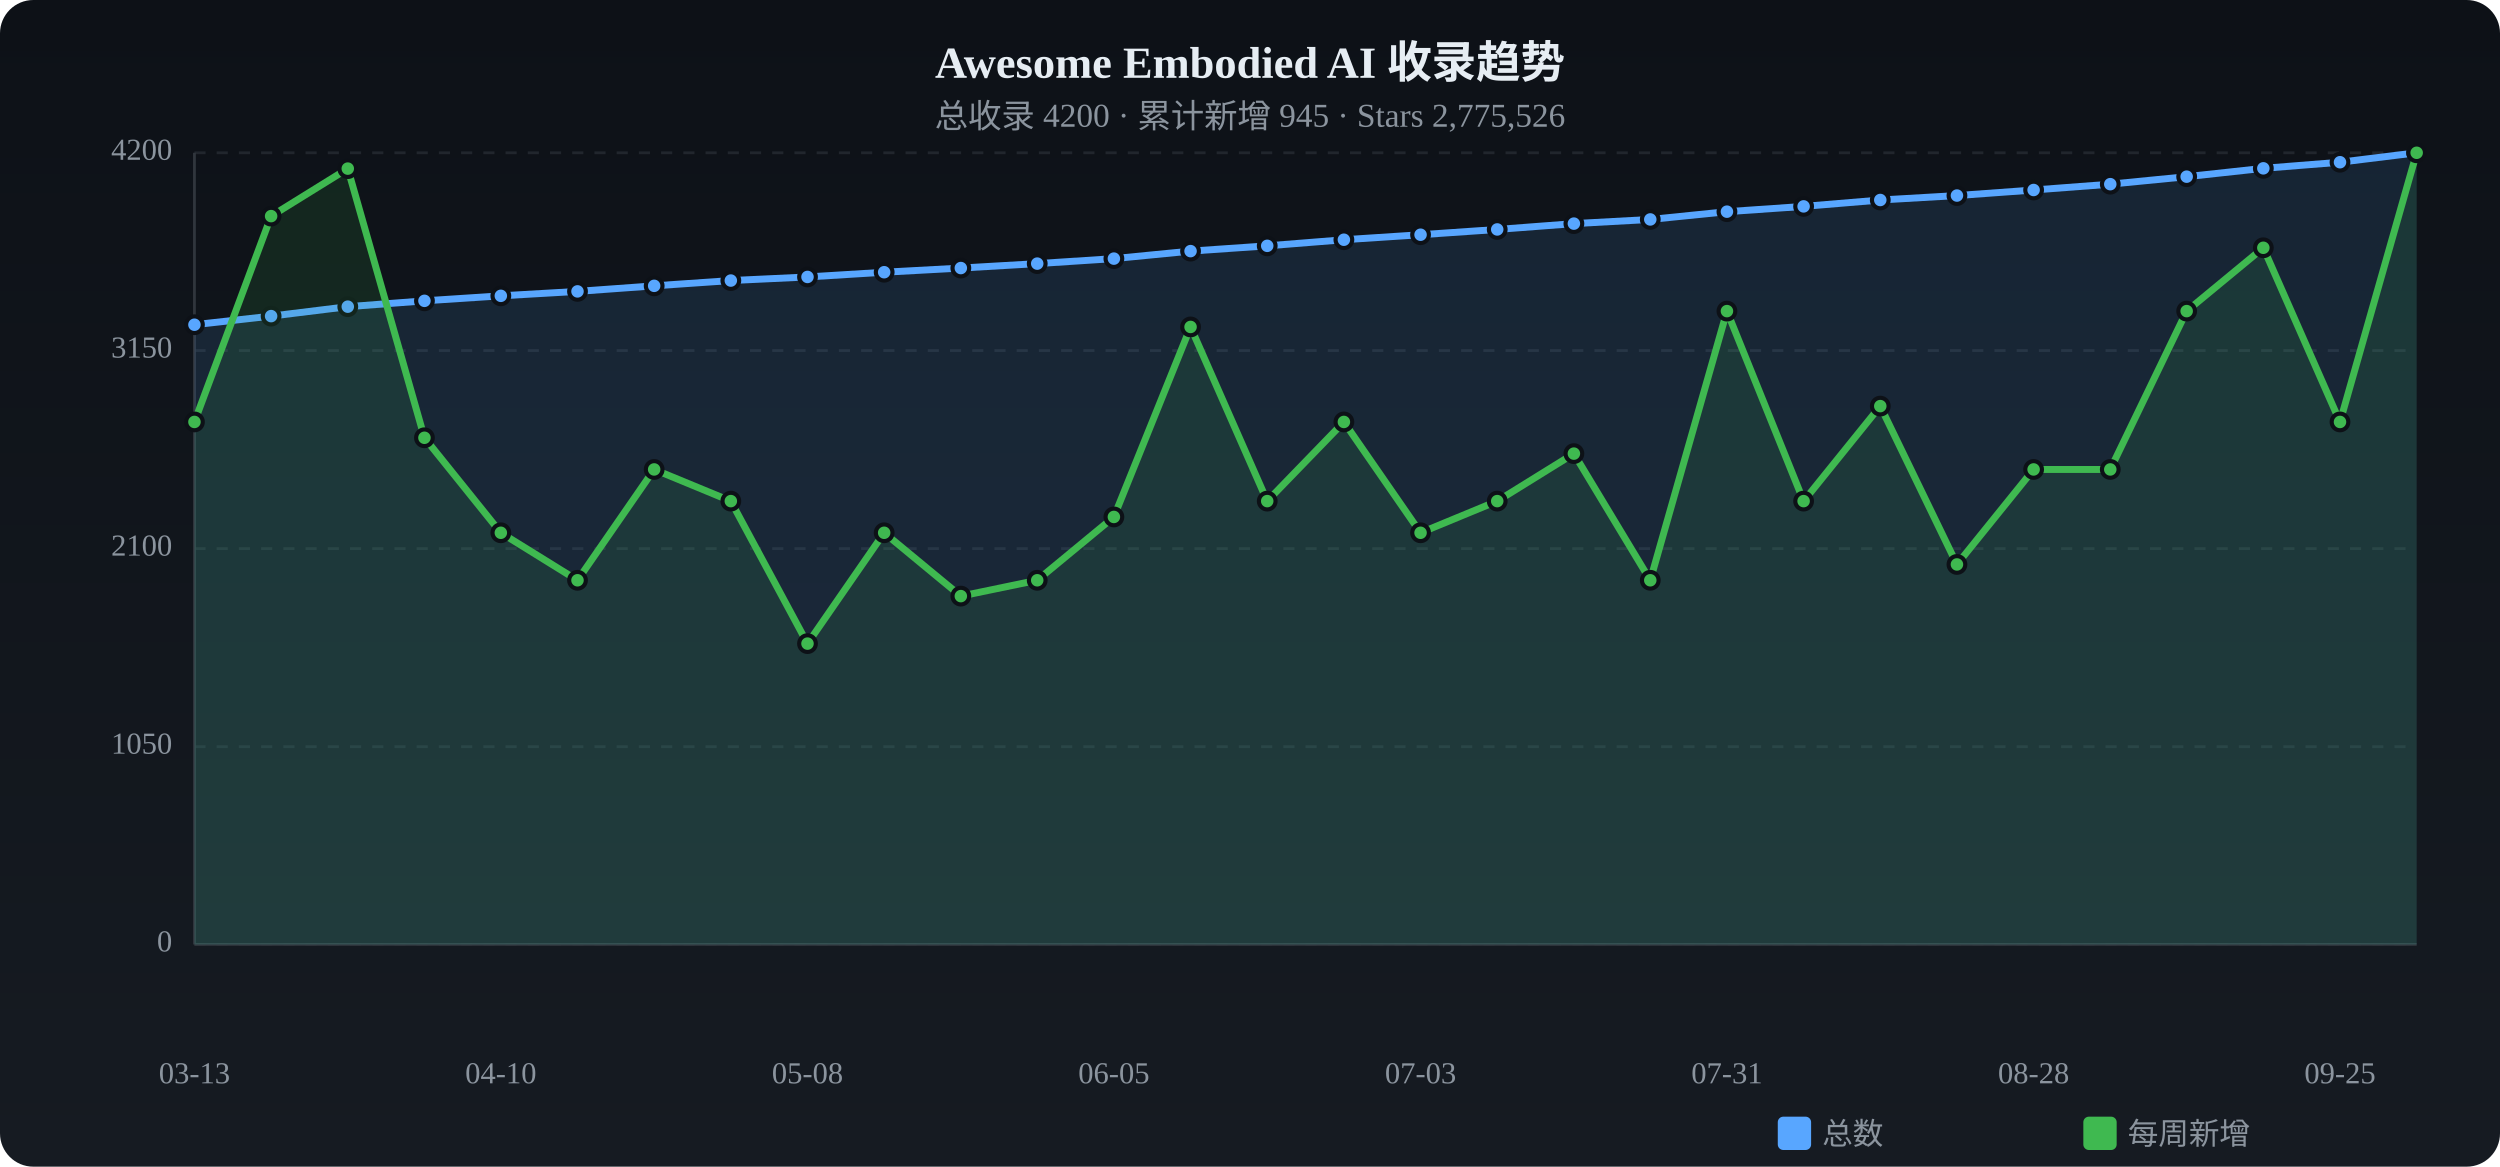
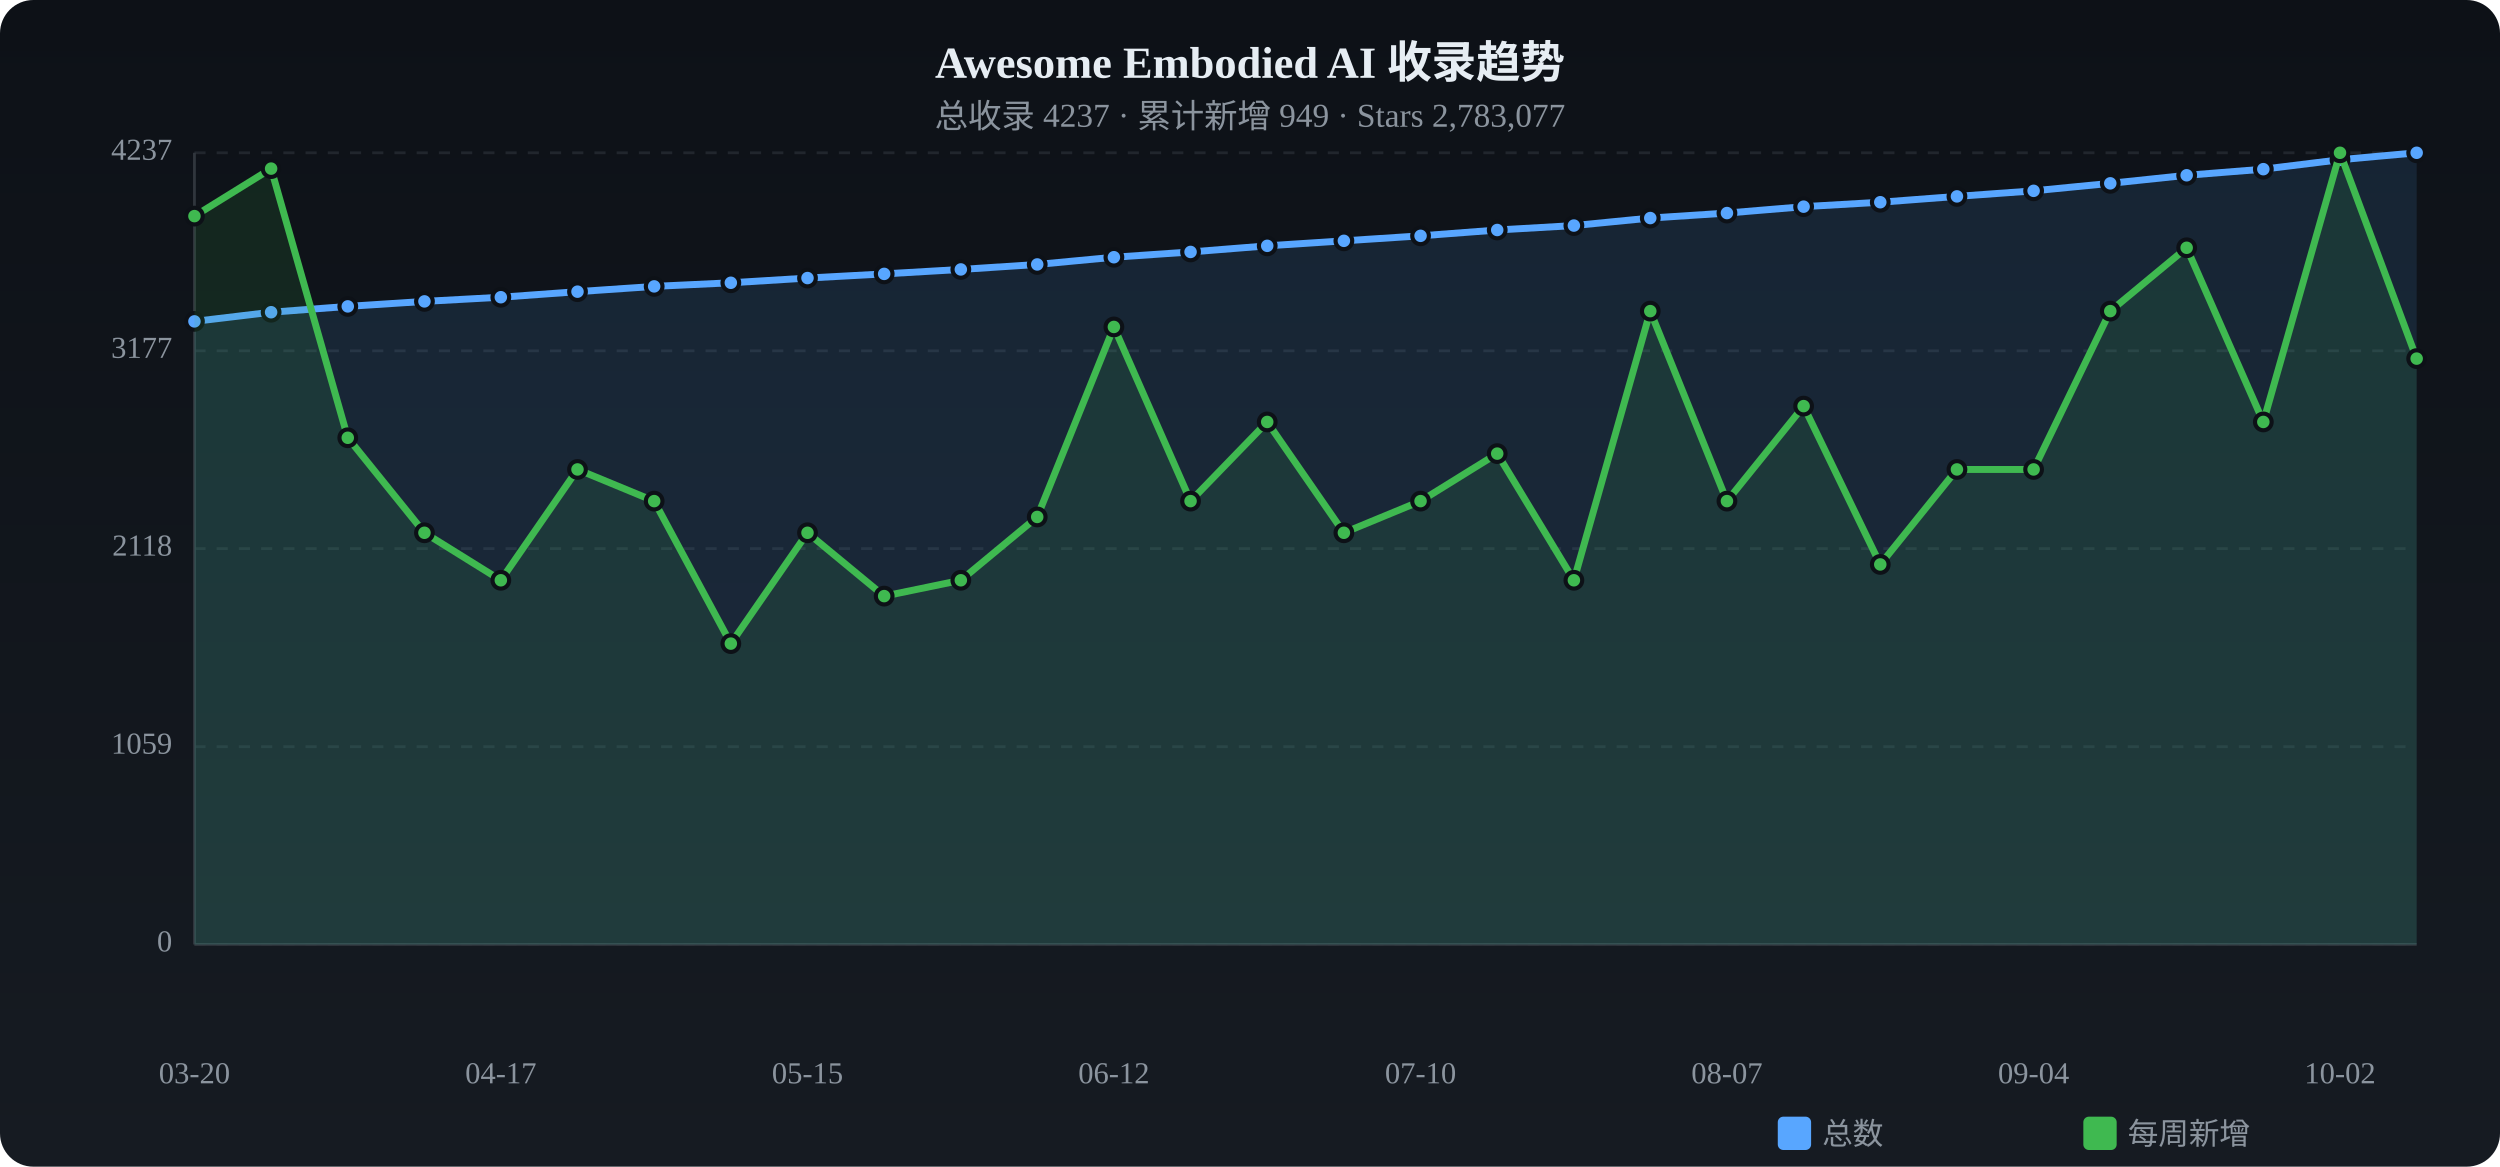
<svg xmlns="http://www.w3.org/2000/svg" viewBox="0 0 900 420" width="900" height="420">
  <defs>
    <linearGradient id="tbg" x1="0%" y1="0%" x2="0%" y2="100%">
      <stop offset="0%" stop-color="#0d1117" />
      <stop offset="100%" stop-color="#161b22" />
    </linearGradient>
  </defs>
  <rect width="900" height="420" rx="12" fill="url(#tbg)" />
  <text x="450.0" y="28" text-anchor="middle" fill="#e6edf3" font-size="16" font-weight="bold">Awesome Embodied AI 收录趋势</text>
-   <text x="450.0" y="46" text-anchor="middle" fill="#8b949e" font-size="12">总收录 4200 · 累计新增 945 · Stars 2,775,526</text>
+   <text x="450.0" y="46" text-anchor="middle" fill="#8b949e" font-size="12">总收录 4237 · 累计新增 949 · Stars 2,783,077</text>
  <text x="62" y="340.0" text-anchor="end" fill="#8b949e" font-size="11" dominant-baseline="middle">0</text>
  <line x1="70" y1="340.0" x2="870" y2="340.0" stroke="#21262d" stroke-dasharray="4 4" />
-   <text x="62" y="268.8" text-anchor="end" fill="#8b949e" font-size="11" dominant-baseline="middle">1050</text>
+   <text x="62" y="268.8" text-anchor="end" fill="#8b949e" font-size="11" dominant-baseline="middle">1059</text>
  <line x1="70" y1="268.8" x2="870" y2="268.8" stroke="#21262d" stroke-dasharray="4 4" />
-   <text x="62" y="197.5" text-anchor="end" fill="#8b949e" font-size="11" dominant-baseline="middle">2100</text>
+   <text x="62" y="197.5" text-anchor="end" fill="#8b949e" font-size="11" dominant-baseline="middle">2118</text>
  <line x1="70" y1="197.5" x2="870" y2="197.5" stroke="#21262d" stroke-dasharray="4 4" />
-   <text x="62" y="126.2" text-anchor="end" fill="#8b949e" font-size="11" dominant-baseline="middle">3150</text>
-   <line x1="70" y1="126.2" x2="870" y2="126.2" stroke="#21262d" stroke-dasharray="4 4" />
-   <text x="62" y="55.0" text-anchor="end" fill="#8b949e" font-size="11" dominant-baseline="middle">4200</text>
+   <text x="62" y="126.3" text-anchor="end" fill="#8b949e" font-size="11" dominant-baseline="middle">3177</text>
+   <line x1="70" y1="126.3" x2="870" y2="126.3" stroke="#21262d" stroke-dasharray="4 4" />
+   <text x="62" y="55.0" text-anchor="end" fill="#8b949e" font-size="11" dominant-baseline="middle">4237</text>
  <line x1="70" y1="55.0" x2="870" y2="55.0" stroke="#21262d" stroke-dasharray="4 4" />
  <line x1="70" y1="55" x2="70" y2="340" stroke="#30363d" />
  <line x1="70" y1="340" x2="870" y2="340" stroke="#30363d" />
-   <path d="M70.0,116.9 L97.6,113.8 L125.2,110.4 L152.8,108.3 L180.3,106.5 L207.9,104.9 L235.5,102.9 L263.1,101.0 L290.7,99.7 L318.3,98.0 L345.9,96.5 L373.4,94.9 L401.0,93.1 L428.6,90.4 L456.2,88.5 L483.8,86.3 L511.4,84.5 L539.0,82.6 L566.6,80.5 L594.1,79.0 L621.7,76.2 L649.3,74.3 L676.9,72.0 L704.5,70.4 L732.1,68.4 L759.7,66.3 L787.2,63.6 L814.8,60.6 L842.4,58.4 L870.0,55.0 L870.0,340 L70.0,340 Z" fill="#58a6ff" opacity="0.12" />
-   <polyline points="70.0,116.9 97.6,113.8 125.2,110.4 152.8,108.3 180.3,106.5 207.9,104.9 235.5,102.9 263.1,101.0 290.7,99.7 318.3,98.0 345.9,96.5 373.4,94.9 401.0,93.1 428.6,90.4 456.2,88.5 483.8,86.3 511.4,84.5 539.0,82.6 566.6,80.5 594.1,79.0 621.7,76.2 649.3,74.3 676.9,72.0 704.5,70.4 732.1,68.4 759.7,66.3 787.2,63.6 814.8,60.6 842.4,58.4 870.0,55.0" fill="none" stroke="#58a6ff" stroke-width="2.5" stroke-linecap="round" stroke-linejoin="round" />
-   <circle cx="70.0" cy="116.9" r="3" fill="#58a6ff" stroke="#0d1117" stroke-width="1.5" />
-   <circle cx="97.6" cy="113.8" r="3" fill="#58a6ff" stroke="#0d1117" stroke-width="1.5" />
-   <circle cx="125.2" cy="110.4" r="3" fill="#58a6ff" stroke="#0d1117" stroke-width="1.5" />
-   <circle cx="152.8" cy="108.3" r="3" fill="#58a6ff" stroke="#0d1117" stroke-width="1.5" />
-   <circle cx="180.3" cy="106.5" r="3" fill="#58a6ff" stroke="#0d1117" stroke-width="1.5" />
-   <circle cx="207.9" cy="104.9" r="3" fill="#58a6ff" stroke="#0d1117" stroke-width="1.5" />
-   <circle cx="235.5" cy="102.9" r="3" fill="#58a6ff" stroke="#0d1117" stroke-width="1.5" />
-   <circle cx="263.1" cy="101.0" r="3" fill="#58a6ff" stroke="#0d1117" stroke-width="1.5" />
-   <circle cx="290.7" cy="99.7" r="3" fill="#58a6ff" stroke="#0d1117" stroke-width="1.5" />
-   <circle cx="318.3" cy="98.0" r="3" fill="#58a6ff" stroke="#0d1117" stroke-width="1.5" />
-   <circle cx="345.9" cy="96.5" r="3" fill="#58a6ff" stroke="#0d1117" stroke-width="1.5" />
-   <circle cx="373.4" cy="94.9" r="3" fill="#58a6ff" stroke="#0d1117" stroke-width="1.5" />
-   <circle cx="401.0" cy="93.1" r="3" fill="#58a6ff" stroke="#0d1117" stroke-width="1.5" />
-   <circle cx="428.6" cy="90.4" r="3" fill="#58a6ff" stroke="#0d1117" stroke-width="1.5" />
+   <path d="M70.0,115.7 L97.6,112.4 L125.2,110.3 L152.8,108.5 L180.3,107.0 L207.9,105.0 L235.5,103.1 L263.1,101.8 L290.7,100.1 L318.3,98.6 L345.9,97.0 L373.4,95.2 L401.0,92.6 L428.6,90.7 L456.2,88.5 L483.8,86.7 L511.4,84.9 L539.0,82.8 L566.6,81.2 L594.1,78.5 L621.7,76.7 L649.3,74.4 L676.9,72.8 L704.5,70.7 L732.1,68.7 L759.7,66.0 L787.2,63.1 L814.8,60.9 L842.4,57.5 L870.0,55.0 L870.0,340 L70.0,340 Z" fill="#58a6ff" opacity="0.12" />
+   <polyline points="70.0,115.7 97.6,112.4 125.2,110.3 152.8,108.5 180.3,107.0 207.9,105.0 235.5,103.1 263.1,101.8 290.7,100.1 318.3,98.6 345.9,97.0 373.4,95.2 401.0,92.6 428.6,90.7 456.2,88.5 483.8,86.7 511.4,84.9 539.0,82.8 566.6,81.2 594.1,78.5 621.7,76.7 649.3,74.4 676.9,72.8 704.5,70.7 732.1,68.7 759.7,66.0 787.2,63.1 814.8,60.9 842.4,57.5 870.0,55.0" fill="none" stroke="#58a6ff" stroke-width="2.5" stroke-linecap="round" stroke-linejoin="round" />
+   <circle cx="70.0" cy="115.7" r="3" fill="#58a6ff" stroke="#0d1117" stroke-width="1.5" />
+   <circle cx="97.6" cy="112.4" r="3" fill="#58a6ff" stroke="#0d1117" stroke-width="1.5" />
+   <circle cx="125.2" cy="110.3" r="3" fill="#58a6ff" stroke="#0d1117" stroke-width="1.5" />
+   <circle cx="152.8" cy="108.5" r="3" fill="#58a6ff" stroke="#0d1117" stroke-width="1.5" />
+   <circle cx="180.3" cy="107.0" r="3" fill="#58a6ff" stroke="#0d1117" stroke-width="1.5" />
+   <circle cx="207.9" cy="105.0" r="3" fill="#58a6ff" stroke="#0d1117" stroke-width="1.5" />
+   <circle cx="235.5" cy="103.1" r="3" fill="#58a6ff" stroke="#0d1117" stroke-width="1.5" />
+   <circle cx="263.1" cy="101.8" r="3" fill="#58a6ff" stroke="#0d1117" stroke-width="1.5" />
+   <circle cx="290.7" cy="100.1" r="3" fill="#58a6ff" stroke="#0d1117" stroke-width="1.5" />
+   <circle cx="318.3" cy="98.6" r="3" fill="#58a6ff" stroke="#0d1117" stroke-width="1.5" />
+   <circle cx="345.9" cy="97.0" r="3" fill="#58a6ff" stroke="#0d1117" stroke-width="1.5" />
+   <circle cx="373.4" cy="95.2" r="3" fill="#58a6ff" stroke="#0d1117" stroke-width="1.5" />
+   <circle cx="401.0" cy="92.6" r="3" fill="#58a6ff" stroke="#0d1117" stroke-width="1.5" />
+   <circle cx="428.6" cy="90.7" r="3" fill="#58a6ff" stroke="#0d1117" stroke-width="1.5" />
  <circle cx="456.2" cy="88.5" r="3" fill="#58a6ff" stroke="#0d1117" stroke-width="1.5" />
-   <circle cx="483.8" cy="86.3" r="3" fill="#58a6ff" stroke="#0d1117" stroke-width="1.5" />
-   <circle cx="511.4" cy="84.5" r="3" fill="#58a6ff" stroke="#0d1117" stroke-width="1.5" />
-   <circle cx="539.0" cy="82.6" r="3" fill="#58a6ff" stroke="#0d1117" stroke-width="1.5" />
-   <circle cx="566.6" cy="80.5" r="3" fill="#58a6ff" stroke="#0d1117" stroke-width="1.5" />
-   <circle cx="594.1" cy="79.0" r="3" fill="#58a6ff" stroke="#0d1117" stroke-width="1.5" />
-   <circle cx="621.7" cy="76.2" r="3" fill="#58a6ff" stroke="#0d1117" stroke-width="1.5" />
-   <circle cx="649.3" cy="74.3" r="3" fill="#58a6ff" stroke="#0d1117" stroke-width="1.5" />
-   <circle cx="676.9" cy="72.0" r="3" fill="#58a6ff" stroke="#0d1117" stroke-width="1.5" />
-   <circle cx="704.5" cy="70.4" r="3" fill="#58a6ff" stroke="#0d1117" stroke-width="1.5" />
-   <circle cx="732.1" cy="68.4" r="3" fill="#58a6ff" stroke="#0d1117" stroke-width="1.5" />
-   <circle cx="759.7" cy="66.3" r="3" fill="#58a6ff" stroke="#0d1117" stroke-width="1.5" />
-   <circle cx="787.2" cy="63.6" r="3" fill="#58a6ff" stroke="#0d1117" stroke-width="1.5" />
-   <circle cx="814.8" cy="60.6" r="3" fill="#58a6ff" stroke="#0d1117" stroke-width="1.5" />
-   <circle cx="842.4" cy="58.4" r="3" fill="#58a6ff" stroke="#0d1117" stroke-width="1.5" />
+   <circle cx="483.8" cy="86.7" r="3" fill="#58a6ff" stroke="#0d1117" stroke-width="1.5" />
+   <circle cx="511.4" cy="84.9" r="3" fill="#58a6ff" stroke="#0d1117" stroke-width="1.5" />
+   <circle cx="539.0" cy="82.8" r="3" fill="#58a6ff" stroke="#0d1117" stroke-width="1.5" />
+   <circle cx="566.6" cy="81.2" r="3" fill="#58a6ff" stroke="#0d1117" stroke-width="1.5" />
+   <circle cx="594.1" cy="78.5" r="3" fill="#58a6ff" stroke="#0d1117" stroke-width="1.5" />
+   <circle cx="621.7" cy="76.7" r="3" fill="#58a6ff" stroke="#0d1117" stroke-width="1.5" />
+   <circle cx="649.3" cy="74.4" r="3" fill="#58a6ff" stroke="#0d1117" stroke-width="1.5" />
+   <circle cx="676.9" cy="72.8" r="3" fill="#58a6ff" stroke="#0d1117" stroke-width="1.5" />
+   <circle cx="704.5" cy="70.7" r="3" fill="#58a6ff" stroke="#0d1117" stroke-width="1.5" />
+   <circle cx="732.1" cy="68.7" r="3" fill="#58a6ff" stroke="#0d1117" stroke-width="1.5" />
+   <circle cx="759.7" cy="66.0" r="3" fill="#58a6ff" stroke="#0d1117" stroke-width="1.5" />
+   <circle cx="787.2" cy="63.1" r="3" fill="#58a6ff" stroke="#0d1117" stroke-width="1.5" />
+   <circle cx="814.8" cy="60.9" r="3" fill="#58a6ff" stroke="#0d1117" stroke-width="1.5" />
+   <circle cx="842.4" cy="57.5" r="3" fill="#58a6ff" stroke="#0d1117" stroke-width="1.5" />
  <circle cx="870.0" cy="55.0" r="3" fill="#58a6ff" stroke="#0d1117" stroke-width="1.5" />
-   <path d="M70.0,151.9 L97.6,77.8 L125.2,60.7 L152.8,157.6 L180.3,191.8 L207.9,208.9 L235.5,169.0 L263.1,180.4 L290.7,231.7 L318.3,191.8 L345.9,214.6 L373.4,208.9 L401.0,186.1 L428.6,117.7 L456.2,180.4 L483.8,151.9 L511.4,191.8 L539.0,180.4 L566.6,163.3 L594.1,208.9 L621.7,112.0 L649.3,180.4 L676.9,146.2 L704.5,203.2 L732.1,169.0 L759.7,169.0 L787.2,112.0 L814.8,89.2 L842.4,151.9 L870.0,55.0 L870.0,340 L70.0,340 Z" fill="#3fb950" opacity="0.12" />
-   <polyline points="70.0,151.9 97.6,77.8 125.2,60.7 152.8,157.6 180.3,191.8 207.9,208.9 235.5,169.0 263.1,180.4 290.7,231.7 318.3,191.8 345.9,214.6 373.4,208.9 401.0,186.1 428.6,117.7 456.2,180.4 483.8,151.9 511.4,191.8 539.0,180.4 566.6,163.3 594.1,208.9 621.7,112.0 649.3,180.4 676.9,146.2 704.5,203.2 732.1,169.0 759.7,169.0 787.2,112.0 814.8,89.2 842.4,151.9 870.0,55.0" fill="none" stroke="#3fb950" stroke-width="2.5" stroke-linecap="round" stroke-linejoin="round" />
-   <circle cx="70.0" cy="151.9" r="3" fill="#3fb950" stroke="#0d1117" stroke-width="1.5" />
-   <circle cx="97.6" cy="77.8" r="3" fill="#3fb950" stroke="#0d1117" stroke-width="1.5" />
-   <circle cx="125.2" cy="60.7" r="3" fill="#3fb950" stroke="#0d1117" stroke-width="1.5" />
-   <circle cx="152.8" cy="157.6" r="3" fill="#3fb950" stroke="#0d1117" stroke-width="1.5" />
-   <circle cx="180.3" cy="191.8" r="3" fill="#3fb950" stroke="#0d1117" stroke-width="1.5" />
-   <circle cx="207.9" cy="208.9" r="3" fill="#3fb950" stroke="#0d1117" stroke-width="1.5" />
-   <circle cx="235.5" cy="169.0" r="3" fill="#3fb950" stroke="#0d1117" stroke-width="1.5" />
-   <circle cx="263.1" cy="180.4" r="3" fill="#3fb950" stroke="#0d1117" stroke-width="1.5" />
-   <circle cx="290.7" cy="231.7" r="3" fill="#3fb950" stroke="#0d1117" stroke-width="1.5" />
-   <circle cx="318.3" cy="191.8" r="3" fill="#3fb950" stroke="#0d1117" stroke-width="1.5" />
-   <circle cx="345.9" cy="214.6" r="3" fill="#3fb950" stroke="#0d1117" stroke-width="1.5" />
-   <circle cx="373.4" cy="208.9" r="3" fill="#3fb950" stroke="#0d1117" stroke-width="1.5" />
-   <circle cx="401.0" cy="186.1" r="3" fill="#3fb950" stroke="#0d1117" stroke-width="1.5" />
-   <circle cx="428.6" cy="117.7" r="3" fill="#3fb950" stroke="#0d1117" stroke-width="1.5" />
-   <circle cx="456.2" cy="180.4" r="3" fill="#3fb950" stroke="#0d1117" stroke-width="1.5" />
-   <circle cx="483.8" cy="151.9" r="3" fill="#3fb950" stroke="#0d1117" stroke-width="1.5" />
-   <circle cx="511.4" cy="191.8" r="3" fill="#3fb950" stroke="#0d1117" stroke-width="1.5" />
-   <circle cx="539.0" cy="180.4" r="3" fill="#3fb950" stroke="#0d1117" stroke-width="1.5" />
-   <circle cx="566.6" cy="163.3" r="3" fill="#3fb950" stroke="#0d1117" stroke-width="1.5" />
-   <circle cx="594.1" cy="208.9" r="3" fill="#3fb950" stroke="#0d1117" stroke-width="1.5" />
-   <circle cx="621.7" cy="112.0" r="3" fill="#3fb950" stroke="#0d1117" stroke-width="1.5" />
-   <circle cx="649.3" cy="180.4" r="3" fill="#3fb950" stroke="#0d1117" stroke-width="1.5" />
-   <circle cx="676.9" cy="146.2" r="3" fill="#3fb950" stroke="#0d1117" stroke-width="1.5" />
-   <circle cx="704.5" cy="203.2" r="3" fill="#3fb950" stroke="#0d1117" stroke-width="1.5" />
+   <path d="M70.0,77.8 L97.6,60.7 L125.2,157.6 L152.8,191.8 L180.3,208.9 L207.9,169.0 L235.5,180.4 L263.1,231.7 L290.7,191.8 L318.3,214.6 L345.9,208.9 L373.4,186.1 L401.0,117.7 L428.6,180.4 L456.2,151.9 L483.8,191.8 L511.4,180.4 L539.0,163.3 L566.6,208.9 L594.1,112.0 L621.7,180.4 L649.3,146.2 L676.9,203.2 L704.5,169.0 L732.1,169.0 L759.7,112.0 L787.2,89.2 L814.8,151.9 L842.4,55.0 L870.0,129.1 L870.0,340 L70.0,340 Z" fill="#3fb950" opacity="0.12" />
+   <polyline points="70.0,77.8 97.6,60.7 125.2,157.6 152.8,191.8 180.3,208.9 207.9,169.0 235.5,180.4 263.1,231.7 290.7,191.8 318.3,214.6 345.9,208.9 373.4,186.1 401.0,117.7 428.6,180.4 456.2,151.9 483.8,191.8 511.4,180.4 539.0,163.3 566.6,208.9 594.1,112.0 621.7,180.4 649.3,146.2 676.9,203.2 704.5,169.0 732.1,169.0 759.7,112.0 787.2,89.2 814.8,151.9 842.4,55.0 870.0,129.1" fill="none" stroke="#3fb950" stroke-width="2.5" stroke-linecap="round" stroke-linejoin="round" />
+   <circle cx="70.0" cy="77.8" r="3" fill="#3fb950" stroke="#0d1117" stroke-width="1.5" />
+   <circle cx="97.6" cy="60.7" r="3" fill="#3fb950" stroke="#0d1117" stroke-width="1.5" />
+   <circle cx="125.2" cy="157.6" r="3" fill="#3fb950" stroke="#0d1117" stroke-width="1.5" />
+   <circle cx="152.8" cy="191.8" r="3" fill="#3fb950" stroke="#0d1117" stroke-width="1.5" />
+   <circle cx="180.3" cy="208.9" r="3" fill="#3fb950" stroke="#0d1117" stroke-width="1.5" />
+   <circle cx="207.9" cy="169.0" r="3" fill="#3fb950" stroke="#0d1117" stroke-width="1.5" />
+   <circle cx="235.5" cy="180.4" r="3" fill="#3fb950" stroke="#0d1117" stroke-width="1.5" />
+   <circle cx="263.1" cy="231.7" r="3" fill="#3fb950" stroke="#0d1117" stroke-width="1.5" />
+   <circle cx="290.7" cy="191.8" r="3" fill="#3fb950" stroke="#0d1117" stroke-width="1.5" />
+   <circle cx="318.3" cy="214.6" r="3" fill="#3fb950" stroke="#0d1117" stroke-width="1.5" />
+   <circle cx="345.9" cy="208.9" r="3" fill="#3fb950" stroke="#0d1117" stroke-width="1.5" />
+   <circle cx="373.4" cy="186.1" r="3" fill="#3fb950" stroke="#0d1117" stroke-width="1.5" />
+   <circle cx="401.0" cy="117.7" r="3" fill="#3fb950" stroke="#0d1117" stroke-width="1.5" />
+   <circle cx="428.6" cy="180.4" r="3" fill="#3fb950" stroke="#0d1117" stroke-width="1.5" />
+   <circle cx="456.2" cy="151.9" r="3" fill="#3fb950" stroke="#0d1117" stroke-width="1.5" />
+   <circle cx="483.8" cy="191.8" r="3" fill="#3fb950" stroke="#0d1117" stroke-width="1.5" />
+   <circle cx="511.4" cy="180.4" r="3" fill="#3fb950" stroke="#0d1117" stroke-width="1.5" />
+   <circle cx="539.0" cy="163.3" r="3" fill="#3fb950" stroke="#0d1117" stroke-width="1.5" />
+   <circle cx="566.6" cy="208.9" r="3" fill="#3fb950" stroke="#0d1117" stroke-width="1.5" />
+   <circle cx="594.1" cy="112.0" r="3" fill="#3fb950" stroke="#0d1117" stroke-width="1.5" />
+   <circle cx="621.7" cy="180.4" r="3" fill="#3fb950" stroke="#0d1117" stroke-width="1.5" />
+   <circle cx="649.3" cy="146.2" r="3" fill="#3fb950" stroke="#0d1117" stroke-width="1.5" />
+   <circle cx="676.9" cy="203.2" r="3" fill="#3fb950" stroke="#0d1117" stroke-width="1.5" />
+   <circle cx="704.5" cy="169.0" r="3" fill="#3fb950" stroke="#0d1117" stroke-width="1.5" />
  <circle cx="732.1" cy="169.0" r="3" fill="#3fb950" stroke="#0d1117" stroke-width="1.5" />
-   <circle cx="759.7" cy="169.0" r="3" fill="#3fb950" stroke="#0d1117" stroke-width="1.5" />
-   <circle cx="787.2" cy="112.0" r="3" fill="#3fb950" stroke="#0d1117" stroke-width="1.5" />
-   <circle cx="814.8" cy="89.2" r="3" fill="#3fb950" stroke="#0d1117" stroke-width="1.5" />
-   <circle cx="842.4" cy="151.9" r="3" fill="#3fb950" stroke="#0d1117" stroke-width="1.5" />
-   <circle cx="870.0" cy="55.0" r="3" fill="#3fb950" stroke="#0d1117" stroke-width="1.5" />
-   <text x="70.0" y="390" text-anchor="middle" fill="#8b949e" font-size="11">03-13</text>
-   <text x="180.3" y="390" text-anchor="middle" fill="#8b949e" font-size="11">04-10</text>
-   <text x="290.7" y="390" text-anchor="middle" fill="#8b949e" font-size="11">05-08</text>
-   <text x="401.0" y="390" text-anchor="middle" fill="#8b949e" font-size="11">06-05</text>
-   <text x="511.4" y="390" text-anchor="middle" fill="#8b949e" font-size="11">07-03</text>
-   <text x="621.7" y="390" text-anchor="middle" fill="#8b949e" font-size="11">07-31</text>
-   <text x="732.1" y="390" text-anchor="middle" fill="#8b949e" font-size="11">08-28</text>
-   <text x="842.4" y="390" text-anchor="middle" fill="#8b949e" font-size="11">09-25</text>
+   <circle cx="759.7" cy="112.0" r="3" fill="#3fb950" stroke="#0d1117" stroke-width="1.5" />
+   <circle cx="787.2" cy="89.2" r="3" fill="#3fb950" stroke="#0d1117" stroke-width="1.5" />
+   <circle cx="814.8" cy="151.9" r="3" fill="#3fb950" stroke="#0d1117" stroke-width="1.5" />
+   <circle cx="842.4" cy="55.0" r="3" fill="#3fb950" stroke="#0d1117" stroke-width="1.5" />
+   <circle cx="870.0" cy="129.1" r="3" fill="#3fb950" stroke="#0d1117" stroke-width="1.5" />
+   <text x="70.0" y="390" text-anchor="middle" fill="#8b949e" font-size="11">03-20</text>
+   <text x="180.3" y="390" text-anchor="middle" fill="#8b949e" font-size="11">04-17</text>
+   <text x="290.7" y="390" text-anchor="middle" fill="#8b949e" font-size="11">05-15</text>
+   <text x="401.0" y="390" text-anchor="middle" fill="#8b949e" font-size="11">06-12</text>
+   <text x="511.4" y="390" text-anchor="middle" fill="#8b949e" font-size="11">07-10</text>
+   <text x="621.7" y="390" text-anchor="middle" fill="#8b949e" font-size="11">08-07</text>
+   <text x="732.1" y="390" text-anchor="middle" fill="#8b949e" font-size="11">09-04</text>
+   <text x="842.4" y="390" text-anchor="middle" fill="#8b949e" font-size="11">10-02</text>
  <rect x="640" y="402" width="12" height="12" rx="2" fill="#58a6ff" />
  <text x="656" y="412" fill="#8b949e" font-size="11">总数</text>
  <rect x="750" y="402" width="12" height="12" rx="2" fill="#3fb950" />
  <text x="766" y="412" fill="#8b949e" font-size="11">每周新增</text>
</svg>
